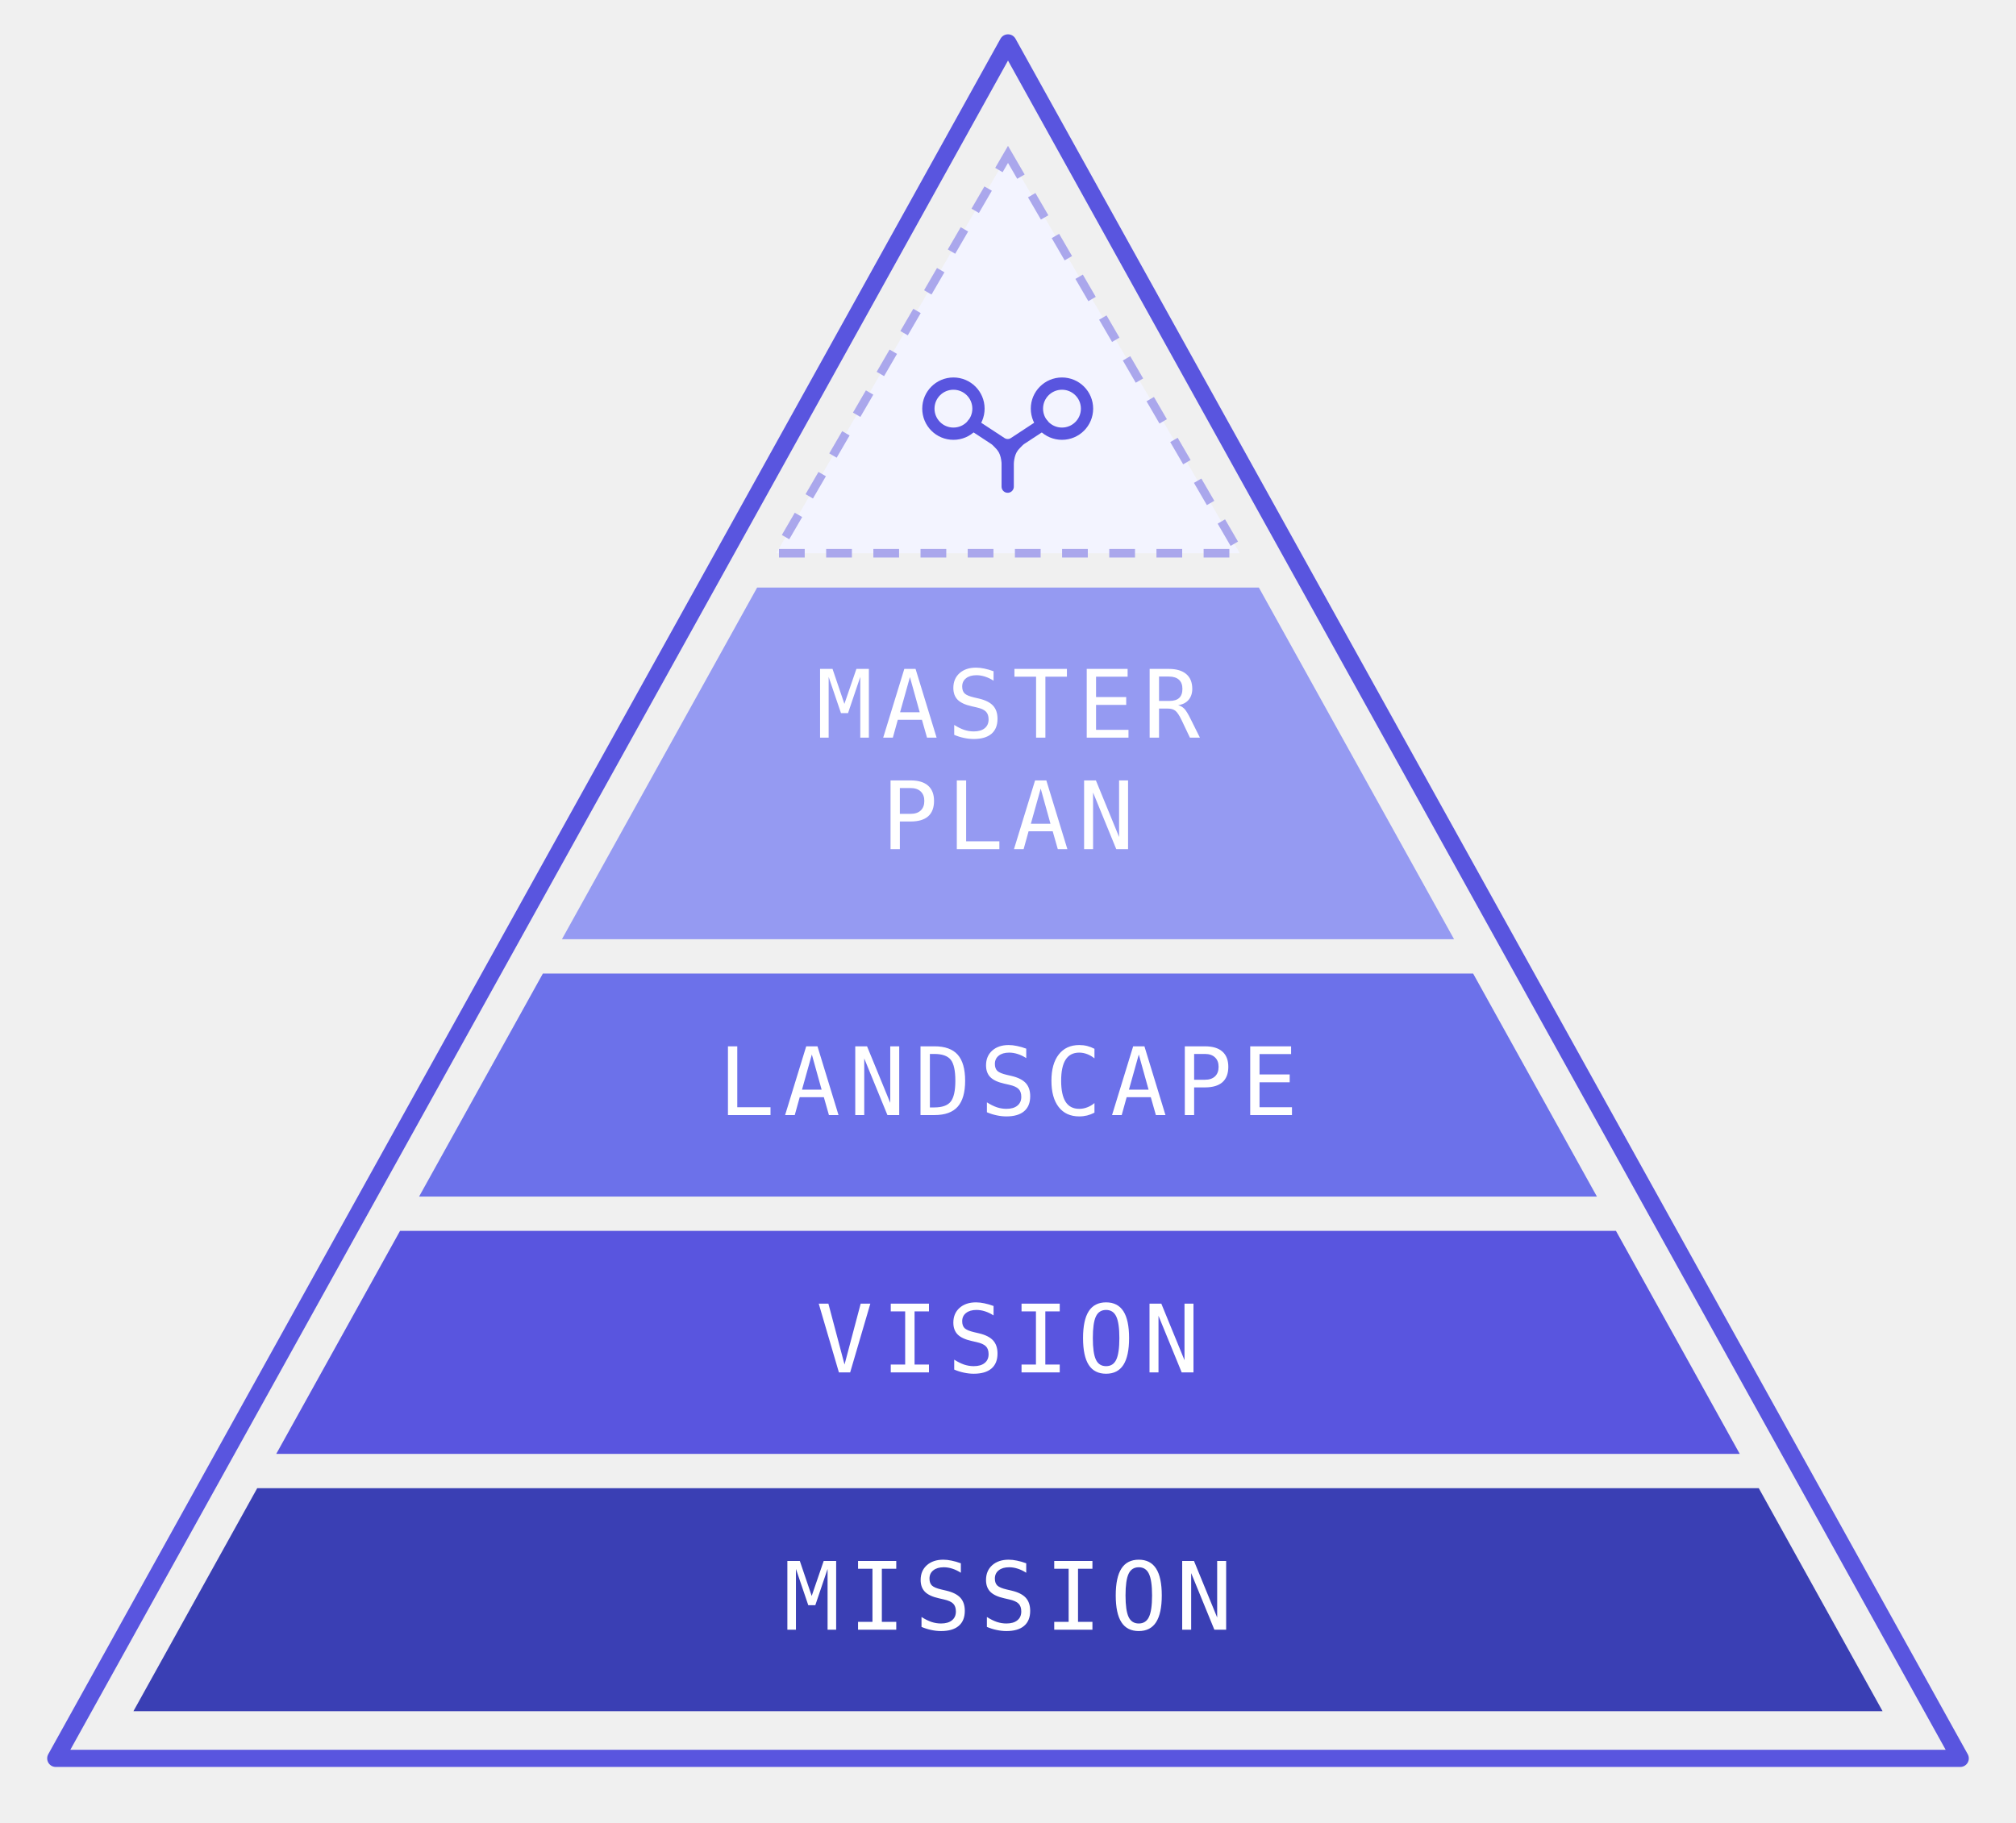
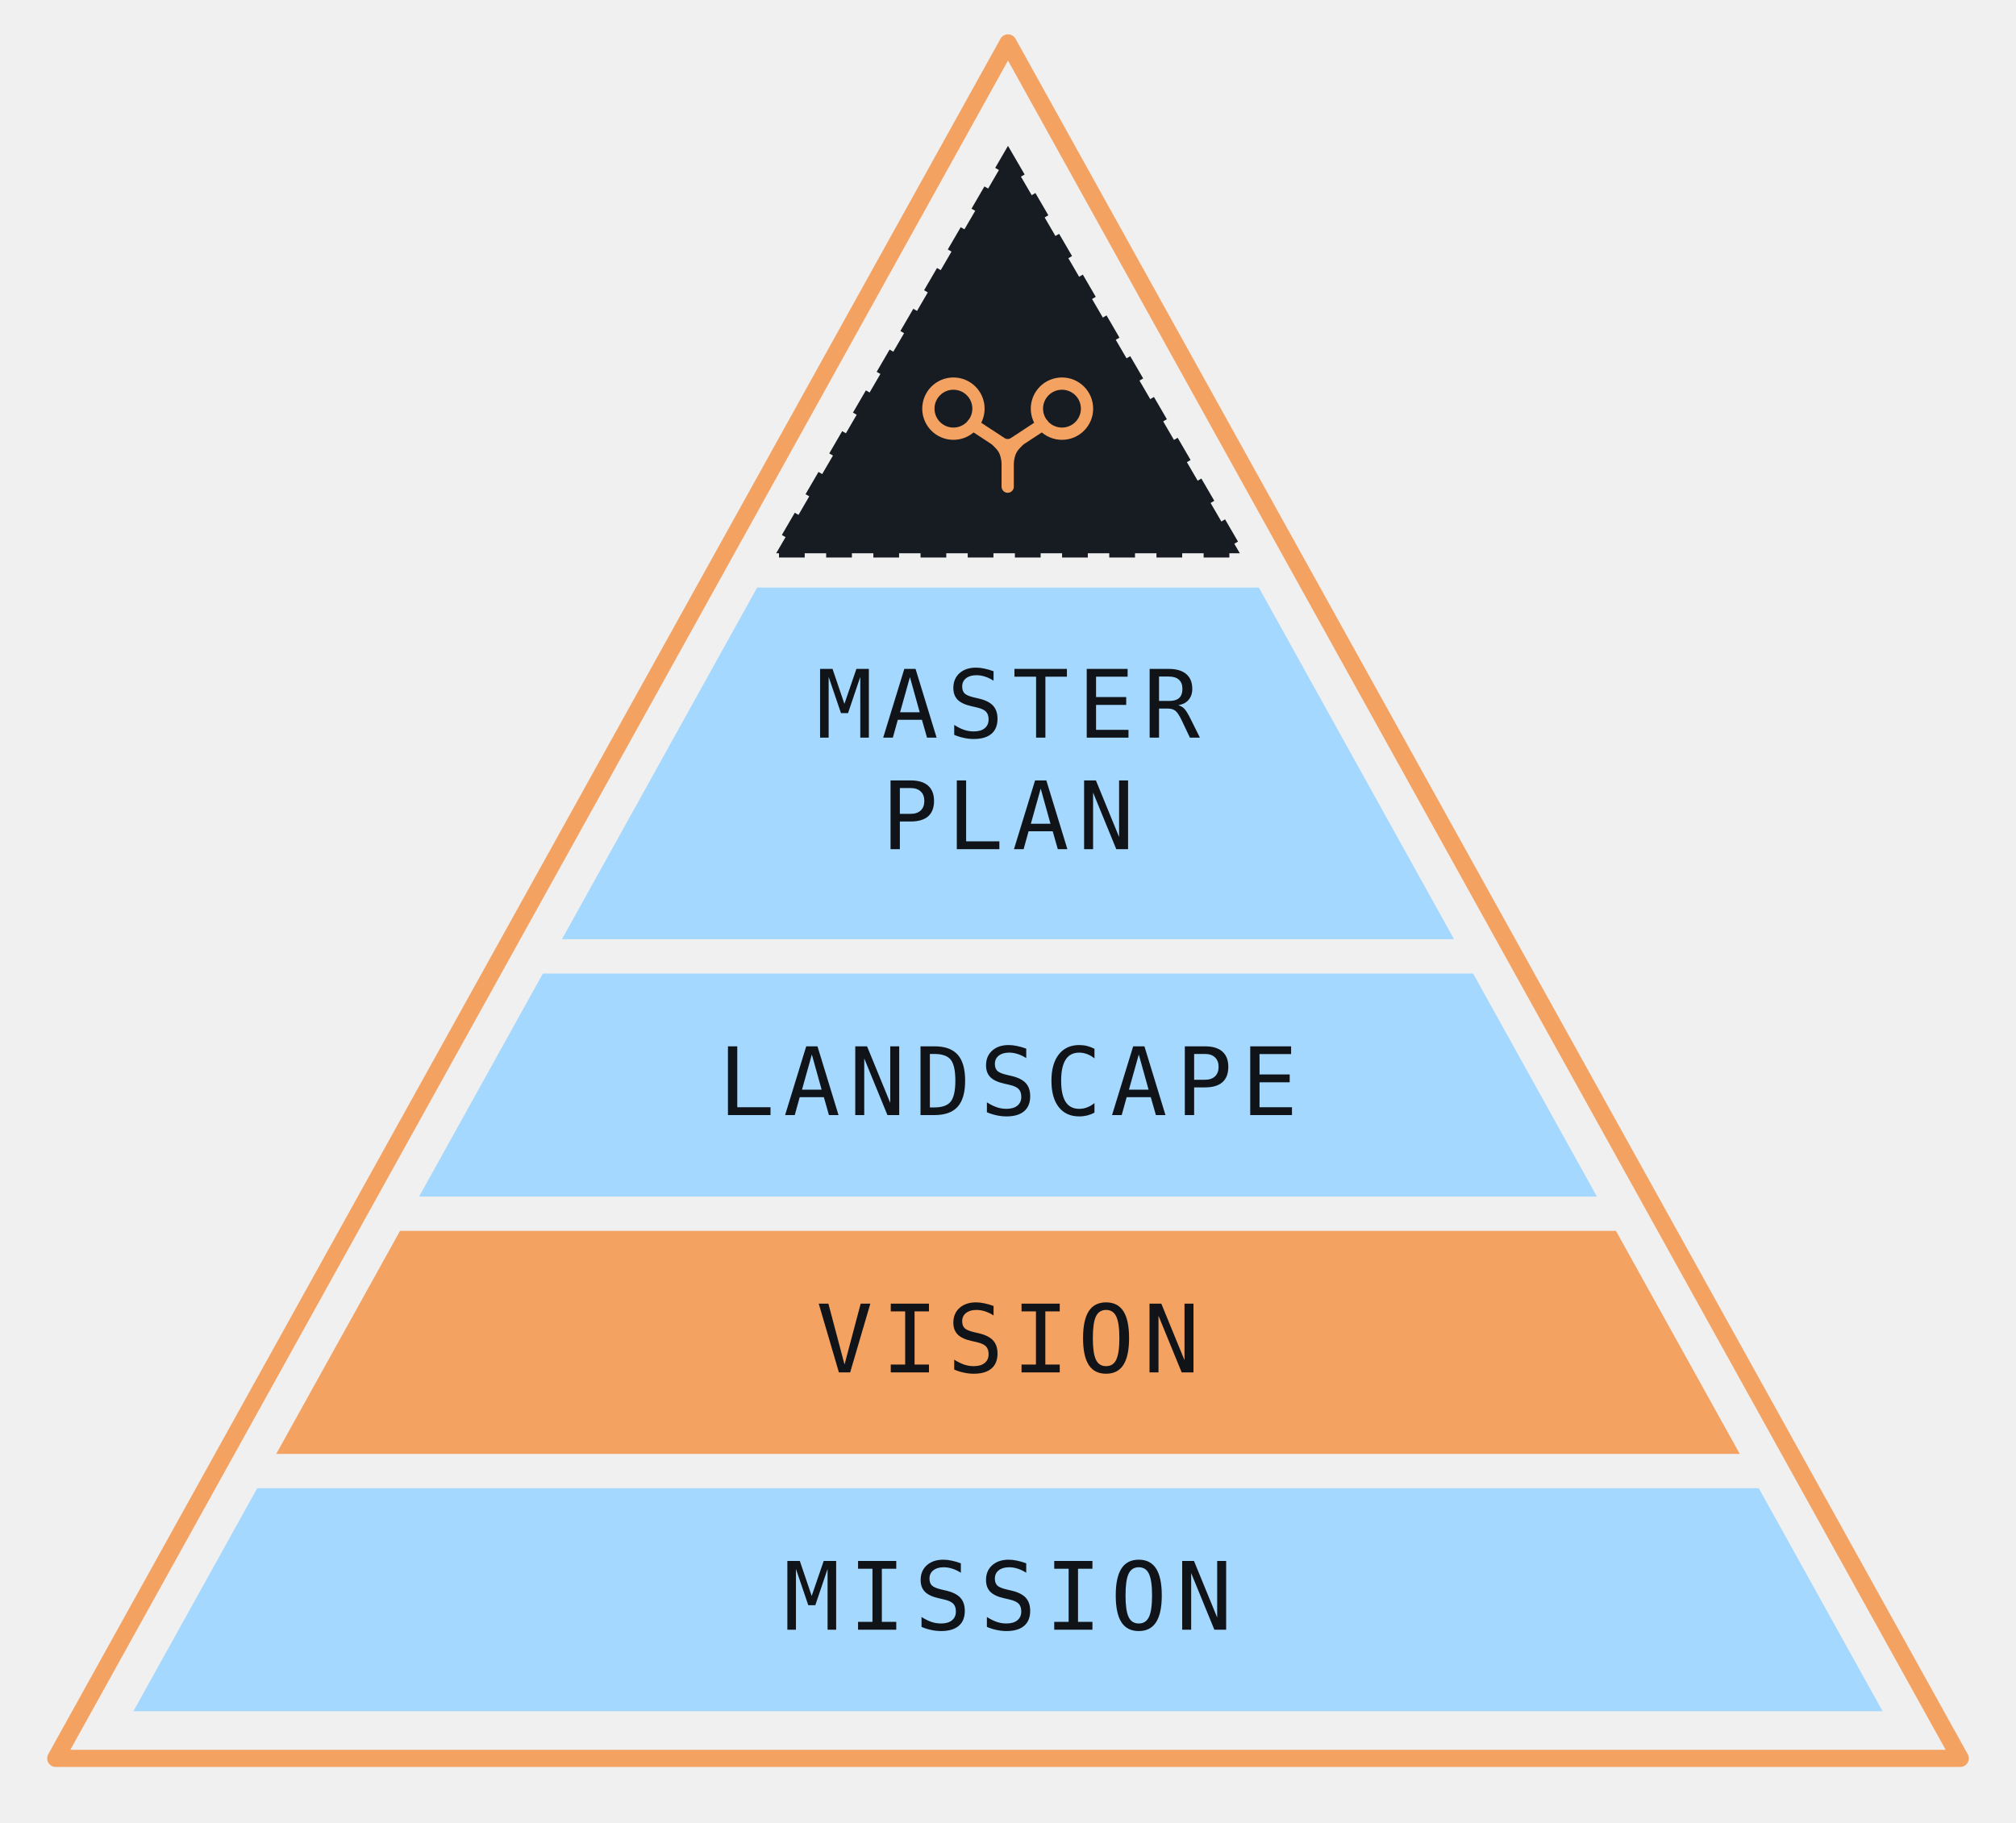
<svg xmlns="http://www.w3.org/2000/svg" viewBox="45 115 470 425">
-   <g font-family="Arial,sans-serif">
-     <path d="M280 125 L58 525 H502 Z" fill="none" stroke="#5955df" stroke-width="4" stroke-linejoin="round" />
-     <path d="M104.965 462 H455.035 L483.895 514 H76.105 Z" fill="#3a3fb4" />
-     <text x="280" y="495.0" text-anchor="middle" font-family="monospace" font-size="22" letter-spacing="2" fill="white">MISSION</text>
-     <path d="M138.265 402 H421.735 L450.595 454 H109.405 Z" fill="#5955df" />
-     <text x="280" y="435.0" text-anchor="middle" font-family="monospace" font-size="22" letter-spacing="2" fill="white">VISION</text>
-     <path d="M171.565 342 H388.435 L417.295 394 H142.705 Z" fill="#6c71ea" />
-     <text x="280" y="375.0" text-anchor="middle" font-family="monospace" font-size="22" letter-spacing="2" fill="white">LANDSCAPE</text>
-     <path d="M221.515 252 H338.485 L383.995 334 H176.005 Z" fill="#959af2" />
-     <text x="280" y="287.0" text-anchor="middle" font-family="monospace" font-size="22" letter-spacing="2" fill="white">MASTER</text>
-     <text x="280" y="313.0" text-anchor="middle" font-family="monospace" font-size="22" letter-spacing="2" fill="white">PLAN</text>
-     <path d="M280 151 L334.045 244 H225.955 Z" fill="#f3f4ff" stroke="#aaa7ec" stroke-dasharray="6 5" stroke-width="2" />
+   <g font-family="Fira Sans, sans-serif">
+     <path d="M280 125 L58 525 H502 Z" fill="none" stroke="#f4a261" stroke-width="4" stroke-linejoin="round" />
+     <path d="M104.965 462 H455.035 L483.895 514 H76.105 Z" fill="#a5d8ff" />
+     <text x="280" y="495.0" text-anchor="middle" font-family="Fira Code, monospace" font-size="22" letter-spacing="2" fill="#101418">MISSION</text>
+     <path d="M138.265 402 H421.735 L450.595 454 H109.405 Z" fill="#f4a261" />
+     <text x="280" y="435.0" text-anchor="middle" font-family="Fira Code, monospace" font-size="22" letter-spacing="2" fill="#101418">VISION</text>
+     <path d="M171.565 342 H388.435 L417.295 394 H142.705 Z" fill="#a5d8ff" />
+     <text x="280" y="375.0" text-anchor="middle" font-family="Fira Code, monospace" font-size="22" letter-spacing="2" fill="#101418">LANDSCAPE</text>
+     <path d="M221.515 252 H338.485 L383.995 334 H176.005 Z" fill="#a5d8ff" />
+     <text x="280" y="287.0" text-anchor="middle" font-family="Fira Code, monospace" font-size="22" letter-spacing="2" fill="#101418">MASTER</text>
+     <text x="280" y="313.0" text-anchor="middle" font-family="Fira Code, monospace" font-size="22" letter-spacing="2" fill="#101418">PLAN</text>
+     <path d="M280 151 L334.045 244 H225.955 Z" fill="#171c22" stroke="#171c22" stroke-dasharray="6 5" stroke-width="2" />
    <g transform="translate(260 203) scale(.19)">
-       <path d="M 112.41 106.36 L 112.54 103.77 L 112.94 100.88 L 113.59 97.78 L 114.56 94.72 L 115.72 92.11 L 117.41 89.52 L 118.03 88.72 L 120.27 86.24 L 123.20 83.29 L 124.39 82.25 L 125.10 81.71 L 151.80 64.19 L 152.89 63.33 L 153.86 62.22 L 154.59 60.94 L 154.97 59.92 L 155.20 58.82 L 155.24 57.34 L 155.00 55.89 L 154.64 54.87 L 153.93 53.58 L 152.98 52.45 L 151.82 51.54 L 150.83 50.99 L 149.82 50.62 L 148.71 50.39 L 147.63 50.33 L 146.50 50.43 L 145.45 50.69 L 144.40 51.11 L 143.54 51.60 L 108.73 74.46 L 107.53 75.09 L 106.89 75.31 L 106.24 75.47 L 104.89 75.60 L 103.54 75.47 L 102.89 75.31 L 101.63 74.80 L 101.05 74.46 L 66.24 51.60 L 65.38 51.11 L 64.33 50.69 L 63.28 50.43 L 61.81 50.33 L 60.68 50.45 L 59.64 50.72 L 58.29 51.33 L 57.36 51.97 L 56.56 52.70 L 55.66 53.87 L 55.01 55.19 L 54.62 56.61 L 54.53 58.08 L 54.72 59.54 L 55.19 60.94 L 55.73 61.93 L 56.65 63.09 L 57.19 63.59 L 57.98 64.19 L 84.72 81.74 L 85.44 82.28 L 86.59 83.29 L 89.26 85.97 L 91.76 88.72 L 92.38 89.52 L 94.07 92.11 L 95.23 94.72 L 96.20 97.78 L 96.85 100.88 L 97.31 104.43 L 97.36 106.10 L 97.36 133.99 L 97.48 135.38 L 97.75 136.43 L 98.18 137.47 L 98.74 138.40 L 99.45 139.27 L 99.99 139.78 L 100.86 140.43 L 101.85 140.96 L 102.87 141.32 L 104.32 141.58 L 105.80 141.54 L 107.24 141.22 L 108.58 140.63 L 109.79 139.78 L 110.81 138.72 L 111.60 137.47 L 112.13 136.10 L 112.35 134.99 L 112.41 133.99 L 112.41 106.36 Z" fill="#5955df" />
-       <g fill="none" stroke="#5955df" stroke-width="15.05">
+       <path d="M 112.41 106.36 L 112.54 103.77 L 112.94 100.88 L 113.59 97.78 L 114.56 94.72 L 115.72 92.11 L 117.41 89.52 L 118.03 88.72 L 120.27 86.24 L 123.20 83.29 L 124.39 82.25 L 125.10 81.71 L 151.80 64.19 L 152.89 63.33 L 153.86 62.22 L 154.59 60.94 L 154.97 59.92 L 155.20 58.82 L 155.24 57.34 L 155.00 55.89 L 154.64 54.87 L 153.93 53.58 L 152.98 52.45 L 151.82 51.54 L 150.83 50.99 L 149.82 50.62 L 148.71 50.39 L 147.63 50.33 L 146.50 50.43 L 145.45 50.69 L 144.40 51.11 L 143.54 51.60 L 108.73 74.46 L 107.53 75.09 L 106.89 75.31 L 106.24 75.47 L 104.89 75.60 L 103.54 75.47 L 102.89 75.31 L 101.63 74.80 L 101.05 74.46 L 66.24 51.60 L 65.38 51.11 L 64.33 50.69 L 63.28 50.43 L 61.81 50.33 L 60.68 50.45 L 59.64 50.72 L 58.29 51.33 L 57.36 51.97 L 56.56 52.70 L 55.66 53.87 L 55.01 55.19 L 54.62 56.61 L 54.53 58.08 L 54.72 59.54 L 55.19 60.94 L 55.73 61.93 L 56.65 63.09 L 57.19 63.59 L 57.98 64.19 L 84.72 81.74 L 85.44 82.28 L 86.59 83.29 L 89.26 85.97 L 91.76 88.72 L 92.38 89.52 L 94.07 92.11 L 95.23 94.72 L 96.20 97.78 L 96.85 100.88 L 97.31 104.43 L 97.36 106.10 L 97.36 133.99 L 97.48 135.38 L 97.75 136.43 L 98.18 137.47 L 98.74 138.40 L 99.45 139.27 L 99.99 139.78 L 100.86 140.43 L 101.85 140.96 L 102.87 141.32 L 104.32 141.58 L 105.80 141.54 L 107.24 141.22 L 108.58 140.63 L 109.79 139.78 L 110.81 138.72 L 111.60 137.47 L 112.13 136.10 L 112.35 134.99 L 112.41 133.99 L 112.41 106.36 Z" fill="#f4a261" />
+       <g fill="none" stroke="#f4a261" stroke-width="15.05">
        <circle cx="38.30" cy="38.34" r="30.74" />
        <circle cx="171.49" cy="38.34" r="30.74" />
      </g>
    </g>
  </g>
</svg>
